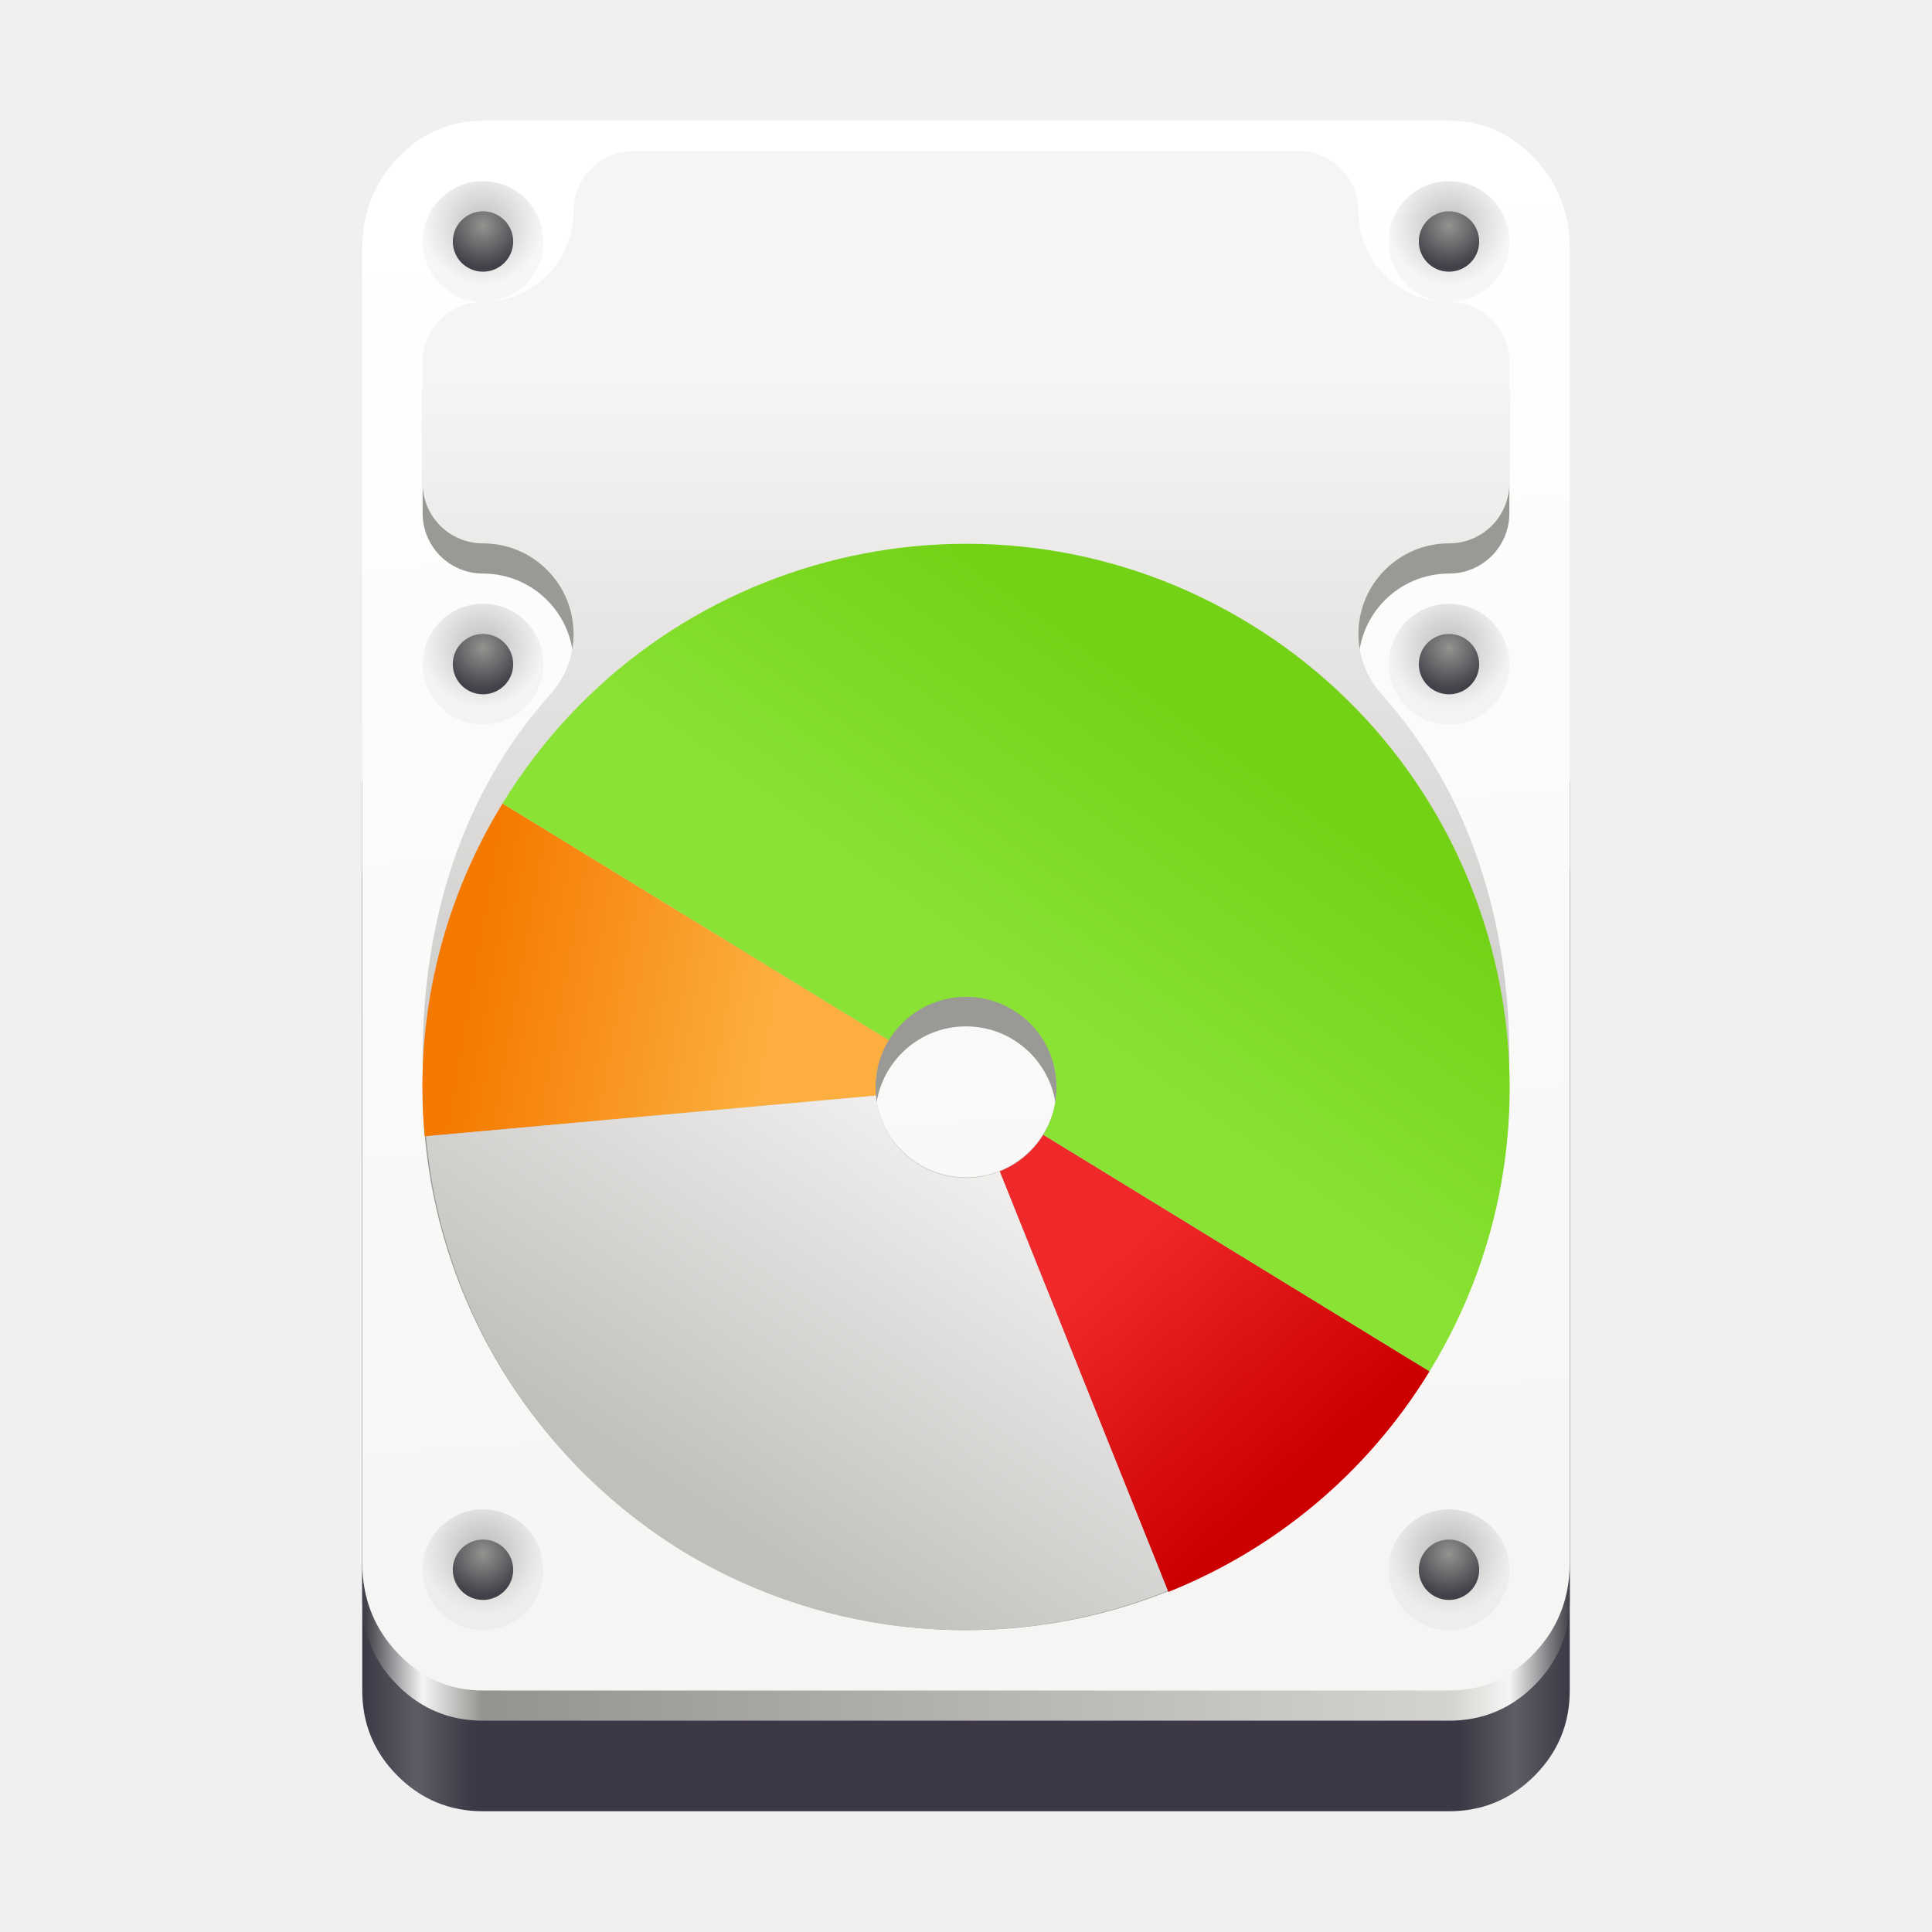
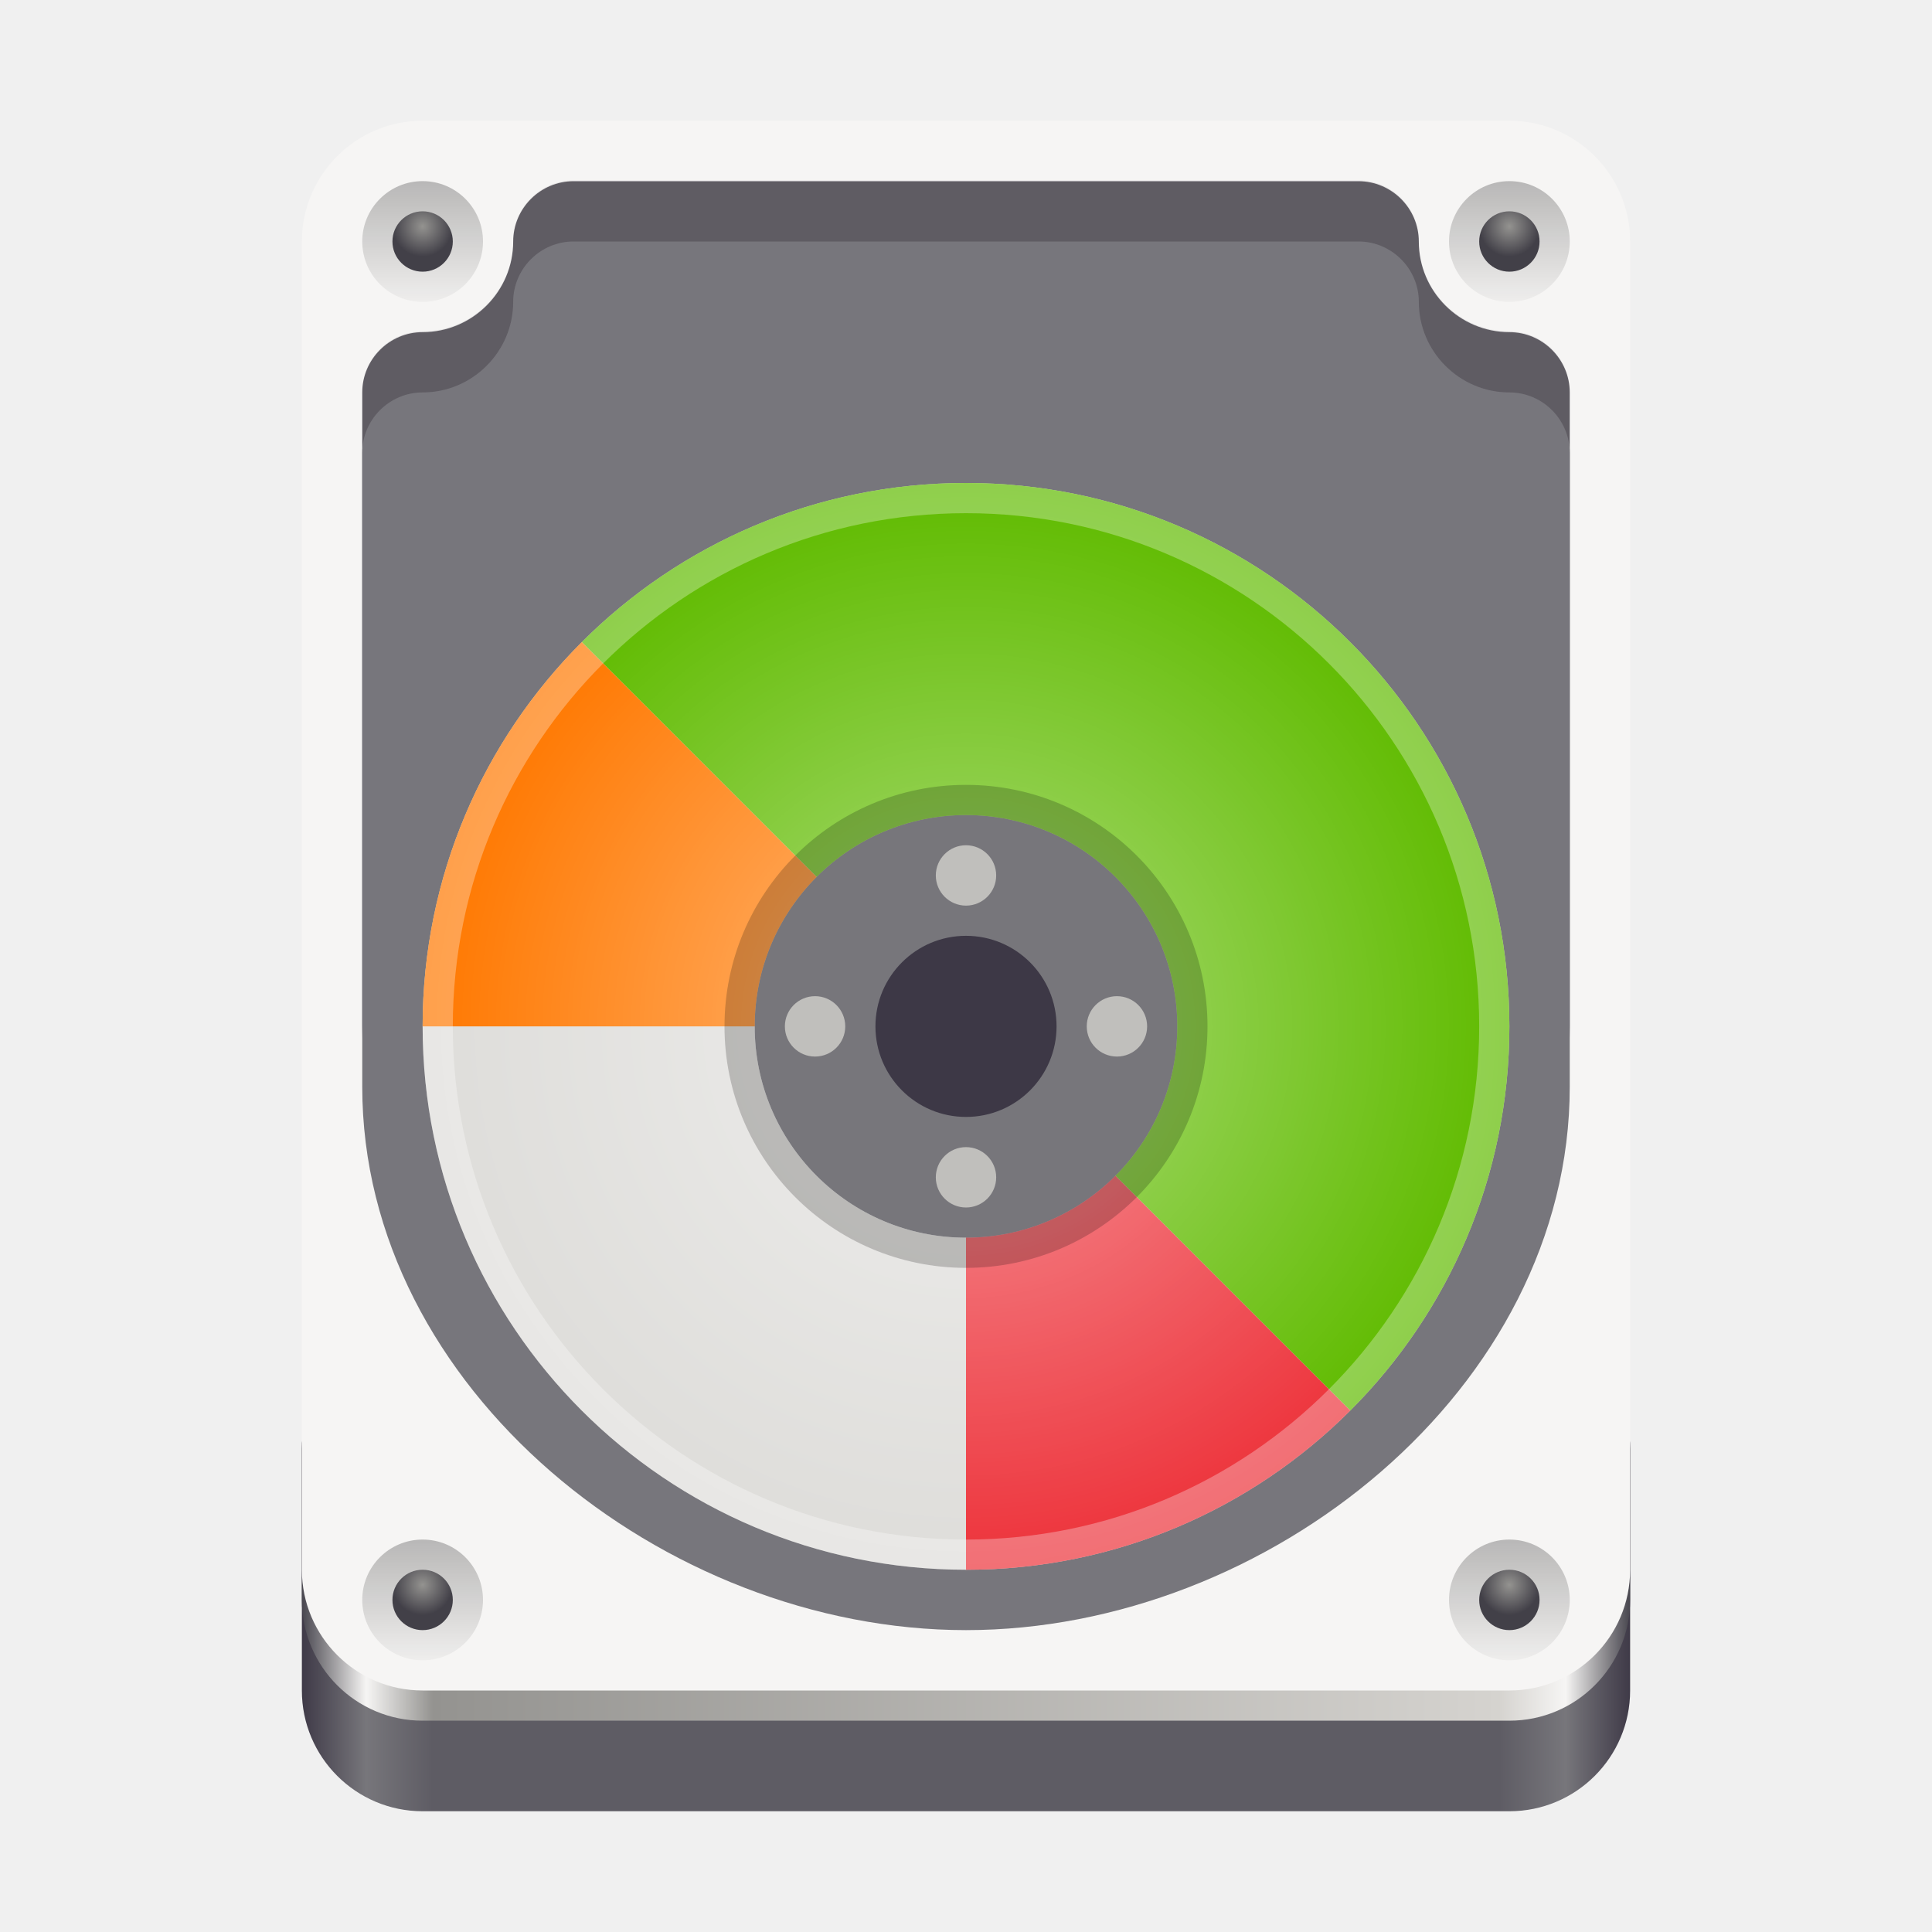
- <svg xmlns="http://www.w3.org/2000/svg" width="128" height="128" viewBox="0 0 128 128" fill="none">
+ <svg xmlns="http://www.w3.org/2000/svg" width="128" height="128" viewBox="0 0 128 128">
  <defs>
-     <linearGradient id="gradient_2" gradientUnits="userSpaceOnUse" x1="-0" y1="60" x2="80.001" y2="60">
+     <linearGradient id="grdnt1">
      <stop offset="0" stop-color="#3D3846" />
-       <stop offset="0.045" stop-color="#5E5C64" />
-       <stop offset="0.091" stop-color="#3D3846" />
-       <stop offset="0.909" stop-color="#3D3846" />
-       <stop offset="0.955" stop-color="#5E5C64" />
+       <stop offset="5%" stop-color="#77767B" />
+       <stop offset="10%" stop-color="#5E5C64" />
+       <stop offset="90%" stop-color="#5E5C64" />
+       <stop offset="95%" stop-color="#77767B" />
      <stop offset="1" stop-color="#3D3846" />
    </linearGradient>
-     <linearGradient id="gradient_3" gradientUnits="userSpaceOnUse" x1="0.25" y1="26.25" x2="80" y2="26.25">
+     <linearGradient id="grdnt2">
      <stop offset="0" stop-color="#424048" />
-       <stop offset="0.047" stop-color="#F6F5F4" />
-       <stop offset="0.097" stop-color="#949390" />
-       <stop offset="0.9" stop-color="#D5D3CF" />
-       <stop offset="0.95" stop-color="#F6F5F4" />
+       <stop offset="5%" stop-color="#F6F5F4" />
+       <stop offset="10%" stop-color="#949390" />
+       <stop offset="90%" stop-color="#D5D3CF" />
+       <stop offset="95%" stop-color="#F6F5F4" />
      <stop offset="1" stop-color="#424048" />
    </linearGradient>
-     <linearGradient id="gradient_4" gradientUnits="userSpaceOnUse" x1="62.75" y1="99.25" x2="56.75" y2="2">
+     <linearGradient id="grdnt3" x1="0" y1="0" x2="0" y2="1">
      <stop offset="0" stop-color="#F6F5F4" />
-       <stop offset="1" stop-color="#FFFFFF" />
+       <stop offset="1" stop-color="#C0BFBC" />
    </linearGradient>
-     <radialGradient id="gradient_5" gradientUnits="userSpaceOnUse" cx="0" cy="0" r="1" gradientTransform="matrix(4 0 0 4 4 2.895)">
-       <stop offset="0" stop-color="#000000" stop-opacity="0.251" />
-       <stop offset="1" stop-color="#000000" stop-opacity="0.031" />
-     </radialGradient>
-     <radialGradient id="gradient_6" gradientUnits="userSpaceOnUse" cx="0" cy="0" r="1" gradientTransform="matrix(2.751 0 0 2.751 2 0.939)">
+     <linearGradient id="hole" x1="0" y1="0" x2="0" y2="1">
+       <stop offset="0" stop-color="#000000" stop-opacity="25%" />
+       <stop offset="1" stop-color="#000000" stop-opacity="3%" />
+     </linearGradient>
+     <radialGradient id="ball" cx="50%" cy="25%">
      <stop offset="0" stop-color="#949390" />
      <stop offset="1" stop-color="#424048" />
    </radialGradient>
-     <linearGradient id="gradient_7" gradientUnits="userSpaceOnUse" x1="34.25" y1="74.25" x2="34.25" y2="14.961">
-       <stop offset="0" stop-color="#C0BFBC" />
-       <stop offset="1" stop-color="#F6F5F4" />
-     </linearGradient>
-     <linearGradient id="gradient_8" gradientUnits="userSpaceOnUse" x1="2.955" y1="12.311" x2="22.77" y2="15.811">
-       <stop offset="0" stop-color="#F57900" />
-       <stop offset="1" stop-color="#FCAF3E" />
-     </linearGradient>
-     <linearGradient id="gradient_9" gradientUnits="userSpaceOnUse" x1="19.197" y1="22.491" x2="6.688" y2="8.784">
-       <stop offset="0" stop-color="#CC0000" />
-       <stop offset="1" stop-color="#EF2929" />
-     </linearGradient>
-     <linearGradient id="gradient_10" gradientUnits="userSpaceOnUse" x1="47.784" y1="12.774" x2="34.94" y2="30.531">
-       <stop offset="0" stop-color="#73D216" />
-       <stop offset="1" stop-color="#8AE234" />
-     </linearGradient>
-     <linearGradient id="gradient_11" gradientUnits="userSpaceOnUse" x1="17.025" y1="27.301" x2="35.742" y2="-0.477">
-       <stop offset="0" stop-color="#C0BFBC" />
-       <stop offset="1" stop-color="#F6F5F4" />
-     </linearGradient>
+     <radialGradient id="radial">
+       <stop offset="0" stop-color="#FFFFFF" />
+       <stop offset="1" stop-color="#FFFFFF" stop-opacity="0" />
+     </radialGradient>
+     <filter id="over">
+       <feDropShadow dx="0" dy="-4" flood-color="#5E5C64" stdDeviation="0" />
+     </filter>
  </defs>
-   <path id="rect1480-3-7-1-2" d="M0 16L0 8C0 5.791 0.781 3.905 2.343 2.343C3.905 0.781 5.791 0 8 0L72 0C74.209 0 76.095 0.781 77.657 2.343C79.219 3.905 80 5.791 80 8L80 62C80 64.209 79.219 66.095 77.657 67.657C76.095 69.219 74.209 70 72 70L8 70C5.791 70 3.905 69.219 2.343 67.657C0.781 66.095 0 64.209 0 62L0 16Z" fill="url(#gradient_2)" fill-rule="evenodd" transform="translate(24 50)" />
-   <path id="rect1480-3-7-1" d="M0 16L0 8C0 5.791 0.781 3.905 2.343 2.343C3.905 0.781 5.791 0 8 0L72 0C74.209 0 76.095 0.781 77.657 2.343C79.219 3.905 80 5.791 80 8L80 62C80 64.209 79.219 66.095 77.657 67.657C76.095 69.219 74.209 70 72 70L8 70C5.791 70 3.905 69.219 2.343 67.657C0.781 66.095 0 64.209 0 62L0 16Z" fill="url(#gradient_3)" fill-rule="evenodd" transform="translate(24 44)" />
-   <path id="rect1480-6-7" d="M0 16.914L0 8.457C0 6.122 0.781 4.128 2.343 2.477C3.905 0.826 5.791 0 8 0L72 0C74.209 0 76.095 0.826 77.657 2.477C79.219 4.128 80 6.122 80 8.457L80 95.543C80 97.878 79.219 99.872 77.657 101.523C76.095 103.174 74.209 104 72 104L8 104C5.791 104 3.905 103.174 2.343 101.523C0.781 99.872 0 97.878 0 95.543L0 16.914Z" fill="url(#gradient_4)" fill-rule="evenodd" transform="translate(24 8)" />
-   <path id="path905" d="M14 0C11.784 0 10 1.784 10 4C10 7.314 7.314 10 4 10C1.784 10 1.90735e-06 11.784 1.90735e-06 14C1.90735e-06 14 1.90735e-06 22 1.90735e-06 22C1.90735e-06 24.216 1.784 26 4 26C7.314 26 10 28.686 10 32C9.997 33.477 9.45 34.901 8.462 36C2.54 42.593 0.014 51.138 0 60C0 79.882 16.118 96 36 96C55.882 96 72 79.882 72 60C71.984 51.137 69.461 42.592 63.537 36C62.55 34.901 62.002 33.477 62 32C62 28.686 64.686 26 68 26C70.216 26 72 24.216 72 22C72 22 72 14 72 14C72 11.784 70.216 10 68 10C64.686 10 62 7.314 62 4C62 1.784 60.216 0 58 0C58 0 14 0 14 0ZM36 56C39.314 56 42 58.686 42 62C42 65.314 39.314 68 36 68C32.686 68 30 65.314 30 62C30 58.686 32.686 56 36 56C36 56 36 56 36 56Z" fill="#9A9996" transform="translate(28 12)" />
-   <g id="g1036" transform="translate(28 100)">
-     <path id="path1137-3" d="M0 4C0 1.791 1.791 0 4 0C6.209 0 8 1.791 8 4C8 6.209 6.209 8 4 8C1.791 8 0 6.209 0 4Z" fill="url(#gradient_5)" fill-rule="evenodd" />
-     <path id="path1137" d="M0 2C0 0.895 0.895 0 2 0C3.105 0 4 0.895 4 2C4 3.105 3.105 4 2 4C0.895 4 0 3.105 0 2Z" fill="url(#gradient_6)" fill-rule="evenodd" transform="translate(2 2)" />
+   <rect width="88" height="32" rx="8" x="20" y="88" fill="url(#grdnt1)" />
+   <rect width="88" height="26" rx="8" x="20" y="88" fill="url(#grdnt2)" />
+   <rect width="88" height="104" rx="8" x="20" y="8" fill="#F6F5F4" />
+   <path d="M14 0C11.8 0 10 1.8 10 4C10 7.3 7.3 10 4 10C1.8 10 0 11.8 0 14L0 56C0 76 20 92 40 92C60 92 80 76 80 56L80 14C80 11.8 78.2 10 76 10C72.7 10 70 7.3 70 4C70 1.8 68.2 0 66 0Z" fill="#77767B" transform="translate(24 16)" filter="url(#over)" />
+   <g fill="url(#hole)">
+     <circle r="4" cx="28" cy="106" />
+     <circle r="4" cx="100" cy="106" />
+     <circle r="4" cx="100" cy="16" />
+     <circle r="4" cx="28" cy="16" />
  </g>
-   <path id="path905-2" d="M14 0C11.784 0 10 1.784 10 4C10 7.314 7.314 10 4 10C1.784 10 1.90735e-06 11.784 1.90735e-06 14C1.90735e-06 14 1.90735e-06 22 1.90735e-06 22C1.90735e-06 24.216 1.784 26 4 26C7.314 26 10 28.686 10 32C9.997 33.477 9.45 34.901 8.462 36C2.54 42.593 0.014 51.138 0 60C0 79.882 16.118 96 36 96C55.882 96 72 79.882 72 60C71.984 51.137 69.461 42.592 63.537 36C62.55 34.901 62.002 33.477 62 32C62 28.686 64.686 26 68 26C70.216 26 72 24.216 72 22C72 22 72 14 72 14C72 11.784 70.216 10 68 10C64.686 10 62 7.314 62 4C62 1.784 60.216 0 58 0C58 0 14 0 14 0ZM36 56C39.314 56 42 58.686 42 62C42 65.314 39.314 68 36 68C32.686 68 30 65.314 30 62C30 58.686 32.686 56 36 56C36 56 36 56 36 56Z" fill="url(#gradient_7)" transform="translate(28 10)" />
-   <g id="g1036#1" transform="translate(92 100)">
-     <path id="path1137-3#1" d="M0 4C0 1.791 1.791 0 4 0C6.209 0 8 1.791 8 4C8 6.209 6.209 8 4 8C1.791 8 0 6.209 0 4Z" fill="url(#gradient_5)" fill-rule="evenodd" />
-     <path id="path1137#1" d="M0 2C0 0.895 0.895 0 2 0C3.105 0 4 0.895 4 2C4 3.105 3.105 4 2 4C0.895 4 0 3.105 0 2Z" fill="url(#gradient_6)" fill-rule="evenodd" transform="translate(2 2)" />
+   <g fill="url(#ball)">
+     <circle r="2" cx="28" cy="106" />
+     <circle r="2" cx="100" cy="106" />
+     <circle r="2" cx="100" cy="16" />
+     <circle r="2" cx="28" cy="16" />
  </g>
-   <g id="g1036#1" transform="translate(92 40)">
-     <path id="path1137-3#1" d="M0 4C0 1.791 1.791 0 4 0C6.209 0 8 1.791 8 4C8 6.209 6.209 8 4 8C1.791 8 0 6.209 0 4Z" fill="url(#gradient_5)" fill-rule="evenodd" />
-     <path id="path1137#1" d="M0 2C0 0.895 0.895 0 2 0C3.105 0 4 0.895 4 2C4 3.105 3.105 4 2 4C0.895 4 0 3.105 0 2Z" fill="url(#gradient_6)" fill-rule="evenodd" transform="translate(2 2)" />
+   <circle r="36" cx="64" cy="68" fill="#DEDDDA" />
+   <clipPath id="green">
+     <path d="M0 0L72 0L72 72Z" transform="translate(28 32)" />
+   </clipPath>
+   <circle r="36" cx="64" cy="68" fill="#60BB00" clip-path="url(#green)" />
+   <clipPath id="yellow">
+     <path d="M36 36L0 36L0 0Z" transform="translate(28 32)" />
+   </clipPath>
+   <circle r="36" cx="64" cy="68" fill="#FF7800" clip-path="url(#yellow)" />
+   <clipPath id="red">
+     <path d="M72 72L36 72L36 36Z" transform="translate(28 32)" />
+   </clipPath>
+   <circle r="36" cx="64" cy="68" fill="#ED333B" clip-path="url(#red)" />
+   <circle r="36" cx="64" cy="68" fill="url(#radial)" opacity="50%" />
+   <g fill="none" stroke-width="2">
+     <circle r="35" cx="64" cy="68" stroke="#FFFFFF" opacity="30%" />
+     <circle r="15" cx="64" cy="68" stroke="#000000" opacity="20%" />
  </g>
-   <g id="g1036#1" transform="translate(92 12)">
-     <path id="path1137-3#1" d="M0 4C0 1.791 1.791 0 4 0C6.209 0 8 1.791 8 4C8 6.209 6.209 8 4 8C1.791 8 0 6.209 0 4Z" fill="url(#gradient_5)" fill-rule="evenodd" />
-     <path id="path1137#1" d="M0 2C0 0.895 0.895 0 2 0C3.105 0 4 0.895 4 2C4 3.105 3.105 4 2 4C0.895 4 0 3.105 0 2Z" fill="url(#gradient_6)" fill-rule="evenodd" transform="translate(2 2)" />
+   <circle r="14" cx="64" cy="68" fill="#77767B" />
+   <circle r="6" cx="64" cy="68" fill="#3D3846" />
+   <g fill="#C0BFBC">
+     <circle r="2" transform="translate(64 58)" />
+     <circle r="2" transform="translate(74 68)" />
+     <circle r="2" transform="translate(64 78)" />
+     <circle r="2" transform="translate(54 68)" />
  </g>
-   <g id="g1036#1" transform="translate(28 12)">
-     <path id="path1137-3#1" d="M0 4C0 1.791 1.791 0 4 0C6.209 0 8 1.791 8 4C8 6.209 6.209 8 4 8C1.791 8 0 6.209 0 4Z" fill="url(#gradient_5)" fill-rule="evenodd" />
-     <path id="path1137#1" d="M0 2C0 0.895 0.895 0 2 0C3.105 0 4 0.895 4 2C4 3.105 3.105 4 2 4C0.895 4 0 3.105 0 2Z" fill="url(#gradient_6)" fill-rule="evenodd" transform="translate(2 2)" />
-   </g>
-   <g id="g1036#1" transform="translate(28 40)">
-     <path id="path1137-3#1" d="M0 4C0 1.791 1.791 0 4 0C6.209 0 8 1.791 8 4C8 6.209 6.209 8 4 8C1.791 8 0 6.209 0 4Z" fill="url(#gradient_5)" fill-rule="evenodd" />
-     <path id="path1137#1" d="M0 2C0 0.895 0.895 0 2 0C3.105 0 4 0.895 4 2C4 3.105 3.105 4 2 4C0.895 4 0 3.105 0 2Z" fill="url(#gradient_6)" fill-rule="evenodd" transform="translate(2 2)" />
-   </g>
-   <path id="path2682-8-6" d="M5.309 0C5.309 0 5.308 0.002 5.308 0.002C1.098 6.874 -0.53 14.602 0.149 22.055C0.149 22.055 30.047 19.351 30.047 19.351C29.935 18.11 30.2 16.825 30.901 15.681C30.901 15.681 30.902 15.679 30.902 15.679L5.309 0Z" fill="url(#gradient_8)" transform="translate(27.985 53.231)" />
-   <path id="path2682-0-7-9" d="M2.888 0C2.186 1.146 1.159 1.966 0 2.429C0 2.429 11.172 30.293 11.172 30.293C18.122 27.513 24.268 22.552 28.479 15.678C28.479 15.678 2.888 0 2.888 0Z" fill="url(#gradient_9)" transform="translate(66.232 75.179)" />
-   <path id="path2682-6-9-2-3" d="M49.52 5.309C32.56 -5.08 10.39 0.245 0 17.204C0 17.204 25.593 32.883 25.593 32.883C27.324 30.059 31.016 29.172 33.841 30.902C36.666 32.632 37.554 36.325 35.824 39.151C35.824 39.151 61.416 54.83 61.416 54.83C71.806 37.87 66.479 15.699 49.52 5.309C49.52 5.309 49.52 5.309 49.52 5.309Z" fill="url(#gradient_10)" transform="translate(33.295 36.027)" />
-   <path id="path2682-6-9-3-7" d="M38.035 5.03C36.27 5.75 34.267 5.589 32.639 4.595C31.021 3.598 29.969 1.894 29.806 0C29.807 0.006 29.805 0.012 29.806 0.019C29.806 0.019 0 2.714 0 2.714C1.002 14.035 7.289 24.219 16.961 30.187C26.672 36.095 38.602 37.071 49.144 32.821C49.144 32.821 38.006 5.044 38.006 5.044C38.016 5.04 38.025 5.034 38.035 5.03C38.035 5.03 38.035 5.03 38.035 5.03Z" fill="url(#gradient_11)" transform="translate(28.226 72.567)" />
-   <path id="path7542-7-8" d="M168.102 23.705L0 148.822L291.891 148.822L291.891 0L168.102 23.705Z" fill="#A1641A" transform="translate(883.602 -215.832)" />
</svg>
